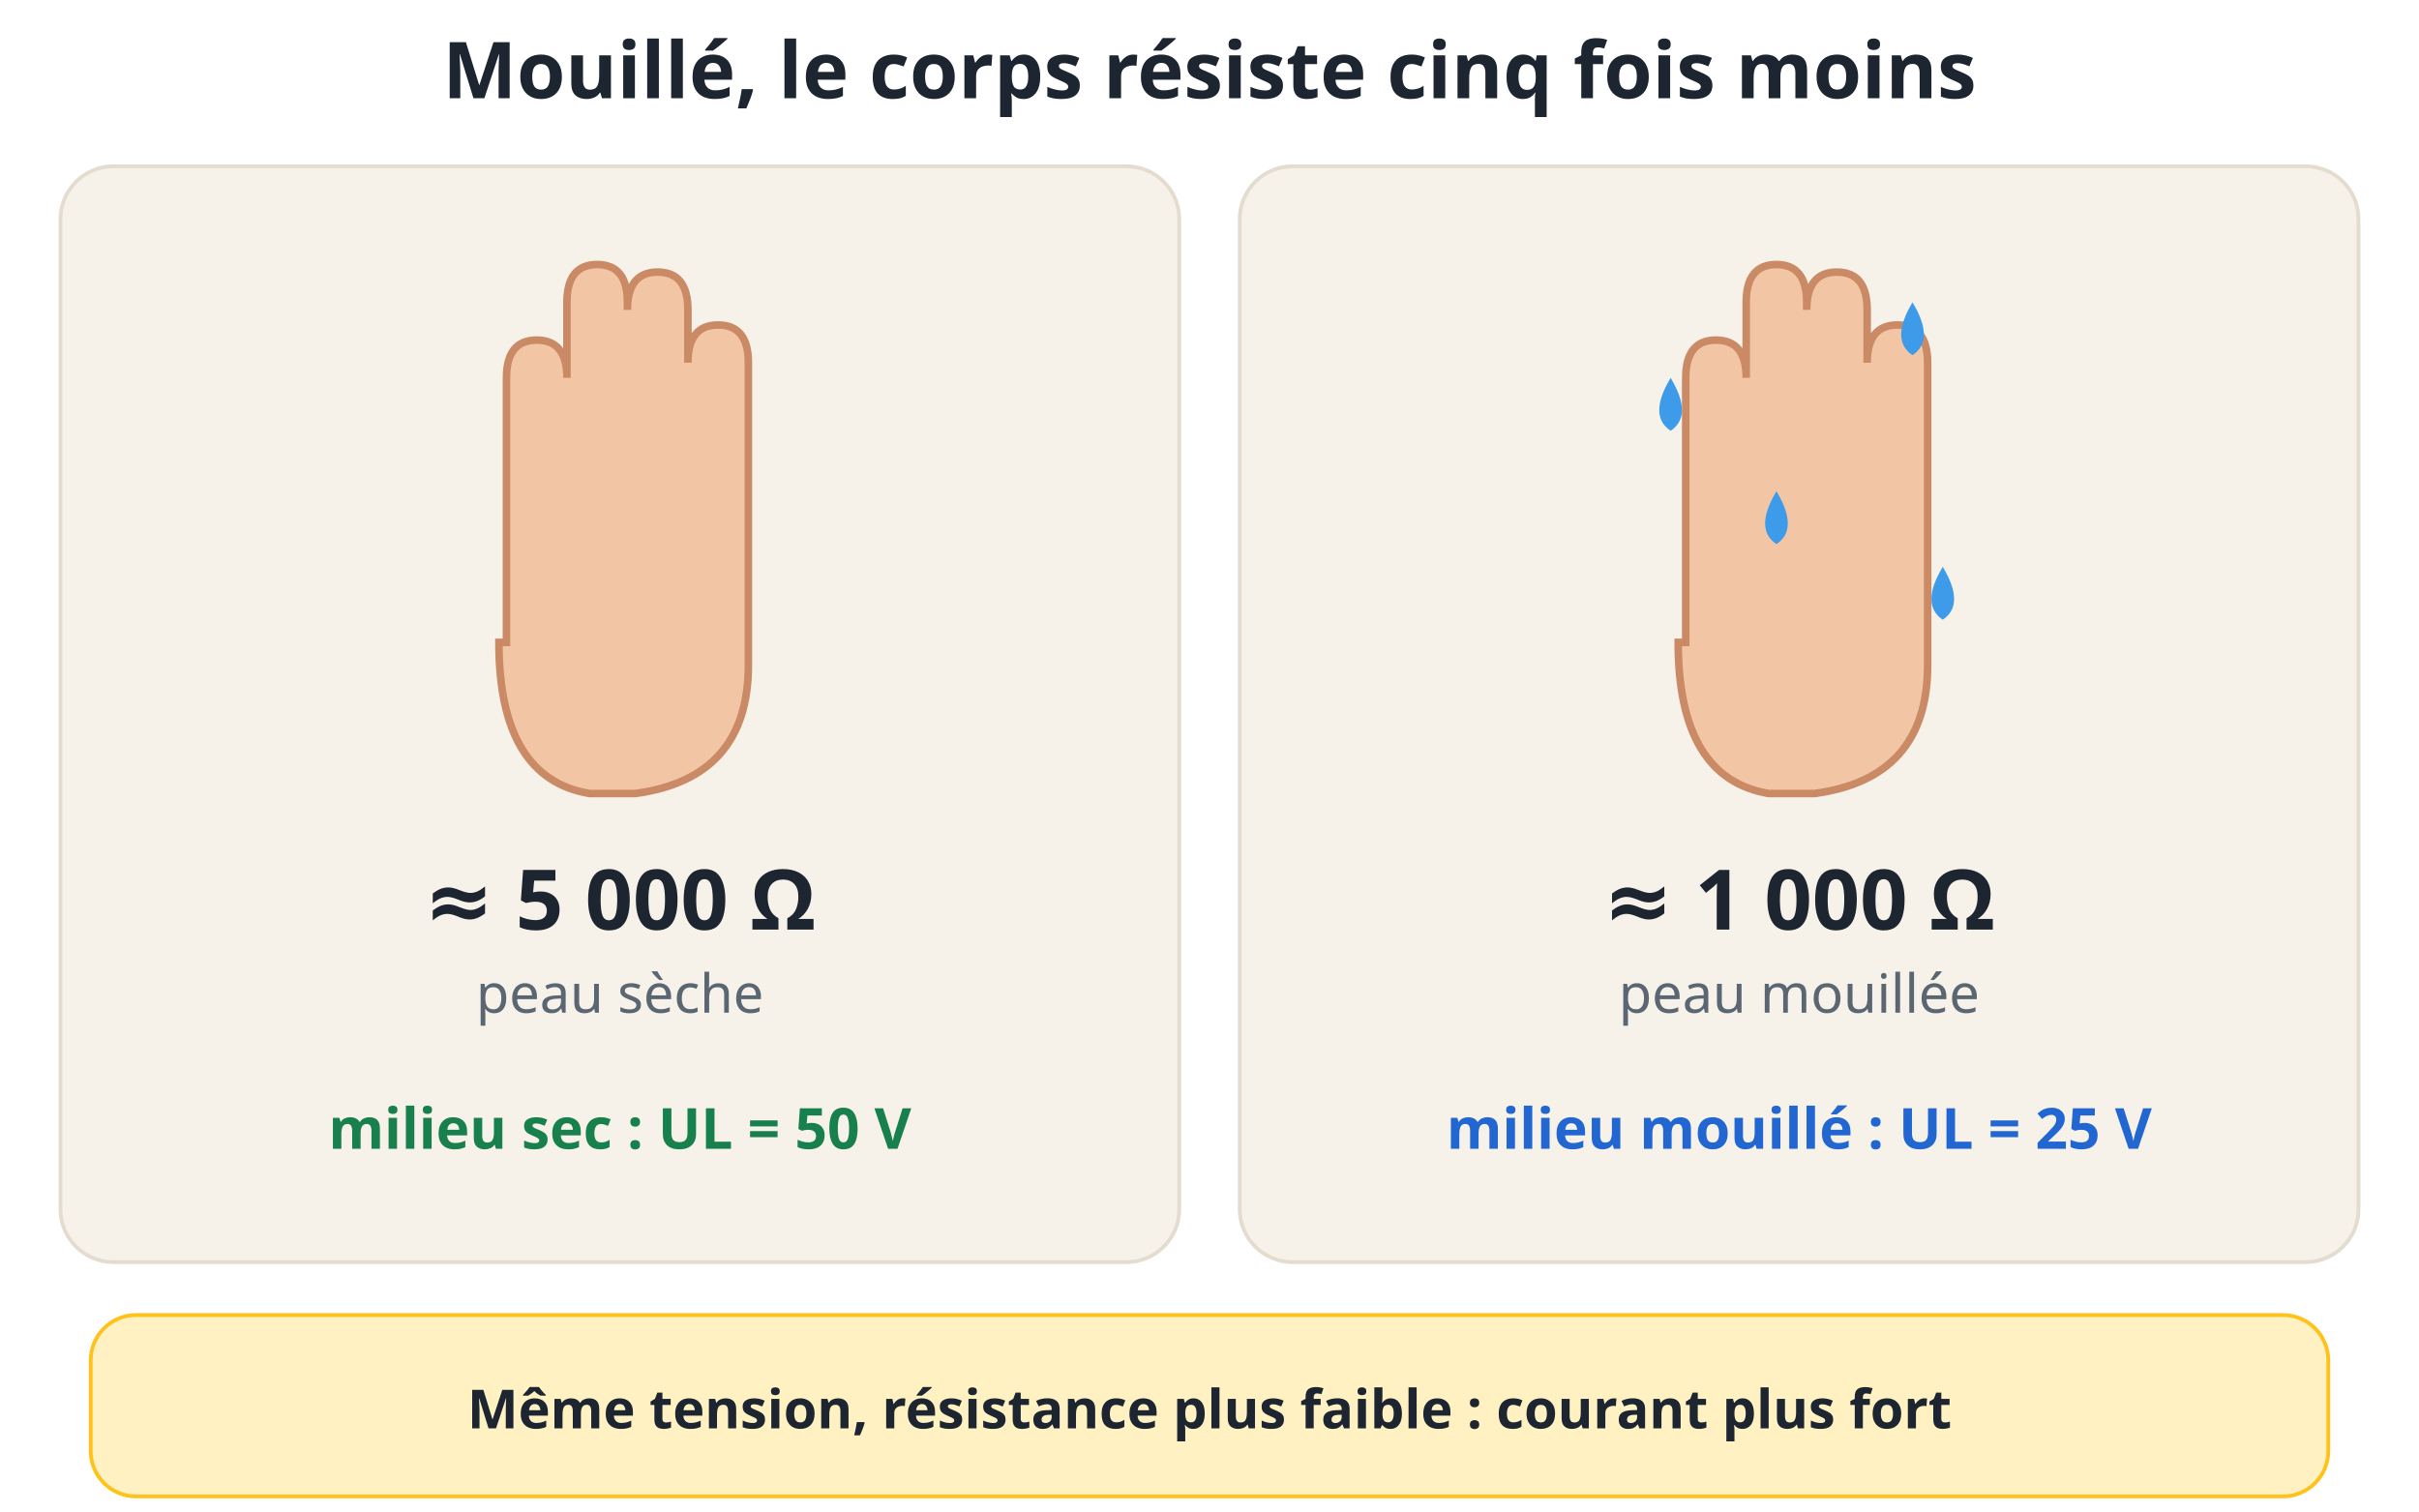
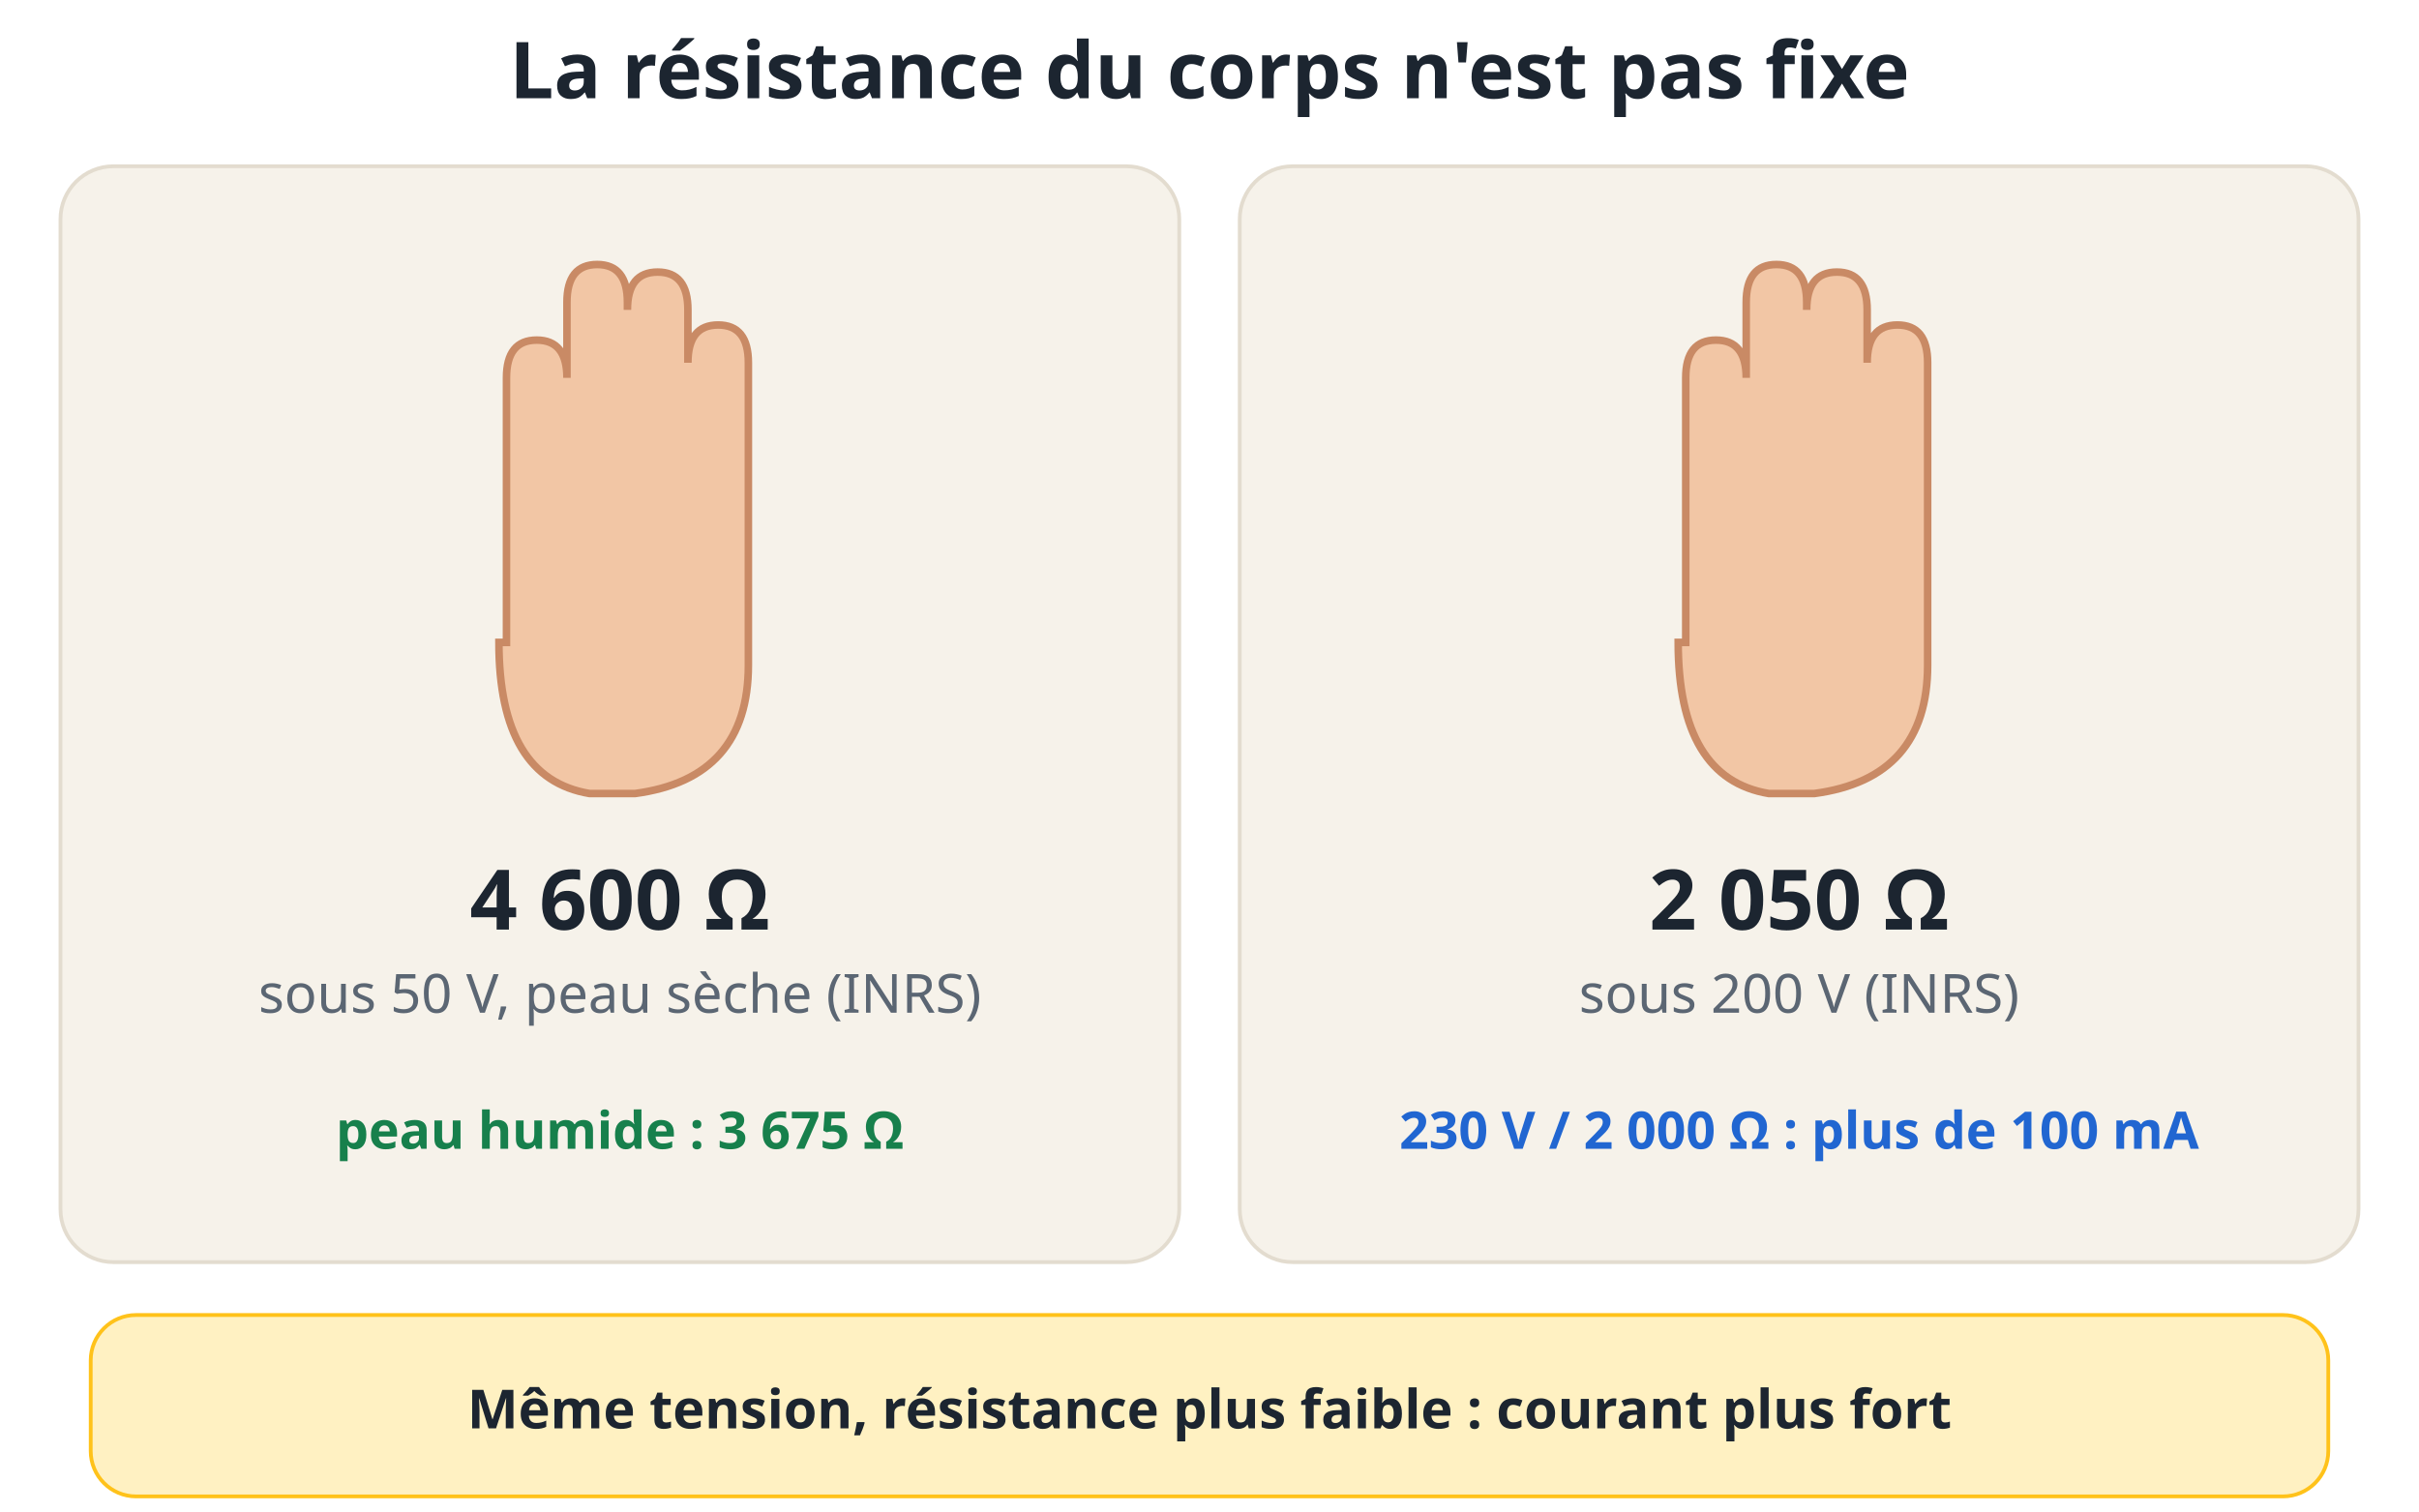
- <svg xmlns="http://www.w3.org/2000/svg" viewBox="0 0 640 400" font-family="'Segoe UI',system-ui,sans-serif" role="img" aria-label="Peau sèche : de l'ordre de 5 000 Ω, tension limite 50 V. Peau mouillée : de l'ordre de 1 000 Ω, tension limite 25 V. Même tension, résistance plus faible : courant plus fort">
+ <svg xmlns="http://www.w3.org/2000/svg" viewBox="0 0 640 400" font-family="'Segoe UI',system-ui,sans-serif" role="img" aria-label="D'une main à l'autre, le tableau de l'INRS donne 4 600 Ω sous 50 V peau sèche, 3 675 Ω peau humide, et 2 050 Ω sous 200 V. Avec 2 000 Ω environ, 230 V donnent plus de 100 mA. Même tension, résistance plus faible : courant plus fort">
  <defs>
    <linearGradient id="corps" x1="0" y1="0" x2="1" y2="0">
      <stop offset="0" stop-color="#eef0f2" />
      <stop offset=".5" stop-color="#fdfdfd" />
      <stop offset="1" stop-color="#dfe2e6" />
    </linearGradient>
    <linearGradient id="nez" x1="0" y1="0" x2="0" y2="1">
      <stop offset="0" stop-color="#ffffff" />
      <stop offset="1" stop-color="#e9ebee" />
    </linearGradient>
    <linearGradient id="manette" x1="0" y1="0" x2="0" y2="1">
      <stop offset="0" stop-color="#4a5058" />
      <stop offset="1" stop-color="#23272c" />
    </linearGradient>
    <radialGradient id="vis" cx=".4" cy=".35" r=".7">
      <stop offset="0" stop-color="#f1f2f4" />
      <stop offset="1" stop-color="#8d949c" />
    </radialGradient>
    <linearGradient id="cuivreH" x1="0" y1="0" x2="0" y2="1">
      <stop offset="0" stop-color="#f0b77a" />
      <stop offset=".5" stop-color="#c9782f" />
      <stop offset="1" stop-color="#8f4f17" />
    </linearGradient>
    <linearGradient id="cuivreV" x1="0" y1="0" x2="1" y2="0">
      <stop offset="0" stop-color="#8f4f17" />
      <stop offset=".45" stop-color="#f0b77a" />
      <stop offset="1" stop-color="#9a5a1f" />
    </linearGradient>
    <linearGradient id="acierH" x1="0" y1="0" x2="0" y2="1">
      <stop offset="0" stop-color="#f4f5f7" />
      <stop offset=".5" stop-color="#aab1b9" />
      <stop offset="1" stop-color="#7d858e" />
    </linearGradient>
    <linearGradient id="cylH" x1="0" y1="0" x2="0" y2="1">
      <stop offset="0" stop-color="#d9dde1" />
      <stop offset=".35" stop-color="#ffffff" />
      <stop offset="1" stop-color="#c3c8ce" />
    </linearGradient>
    <linearGradient id="gaineV" x1="0" y1="0" x2="1" y2="0">
      <stop offset="0" stop-color="#a81d1d" />
      <stop offset=".4" stop-color="#ef4a4a" />
      <stop offset="1" stop-color="#b02020" />
    </linearGradient>
    <linearGradient id="chaud" x1="0" y1="0" x2="1" y2="0">
      <stop offset="0" stop-color="#3a3f46" />
      <stop offset=".5" stop-color="#e8590c" />
      <stop offset="1" stop-color="#ff3b1f" />
    </linearGradient>
    <linearGradient id="icta" x1="0" y1="0" x2="0" y2="1">
      <stop offset="0" stop-color="#8d949c" />
      <stop offset=".3" stop-color="#dfe3e7" />
      <stop offset="1" stop-color="#6b727a" />
    </linearGradient>
    <linearGradient id="tpc" x1="0" y1="0" x2="0" y2="1">
      <stop offset="0" stop-color="#b02020" />
      <stop offset=".3" stop-color="#ff6b5e" />
      <stop offset="1" stop-color="#8e1414" />
    </linearGradient>
    <linearGradient id="irl" x1="0" y1="0" x2="0" y2="1">
      <stop offset="0" stop-color="#aab1b9" />
      <stop offset=".3" stop-color="#f1f3f5" />
      <stop offset="1" stop-color="#8d949c" />
    </linearGradient>
    <linearGradient id="terre" x1="0" y1="0" x2="0" y2="1">
      <stop offset="0" stop-color="#c9a877" />
      <stop offset="1" stop-color="#a98557" />
    </linearGradient>
    <pattern id="vj" width="16" height="16" patternUnits="userSpaceOnUse" patternTransform="rotate(35)">
      <rect width="16" height="16" fill="#2e9e4f" />
      <rect width="7" height="16" fill="#f2d21a" />
    </pattern>
    <filter id="ombre" x="-15%" y="-15%" width="130%" height="140%">
      <feDropShadow dx="0" dy="4" stdDeviation="4" flood-color="#1b2430" flood-opacity=".25" />
    </filter>
    <g id="borne">
      <rect x="-12" y="-12" width="24" height="24" rx="4" fill="#2b3036" />
      <circle r="8" fill="url(#vis)" />
      <rect x="-6" y="-1.2" width="12" height="2.4" rx="1" fill="#5a616a" transform="rotate(-25)" />
    </g>
    <linearGradient id="cellule" x1="0" y1="0" x2="1" y2="1">
      <stop offset="0" stop-color="#2b4a8a" />
      <stop offset="1" stop-color="#16285a" />
    </linearGradient>
    <linearGradient id="cuve" x1="0" y1="0" x2="0" y2="1">
      <stop offset="0" stop-color="#ff6b5e" />
      <stop offset=".55" stop-color="#ffb3a0" />
      <stop offset="1" stop-color="#7fb8f0" />
    </linearGradient>
  </defs>
-   <text x="320.0" y="26" text-anchor="middle" font-size="20.8" font-weight="800" fill="#1c2530">Mouillé, le corps résiste cinq fois moins</text>
+   <text x="320.0" y="26" text-anchor="middle" font-size="20.8" font-weight="800" fill="#1c2530">La résistance du corps n'est pas fixe</text>
  <rect x="16" y="44" width="296" height="290" rx="14" fill="#f6f2ea" stroke="#e3dccf" />
  <rect x="328" y="44" width="296" height="290" rx="14" fill="#f6f2ea" stroke="#e3dccf" />
  <path d="M134 170 V100 q0 -10 8 -10 q8 0 8 10 V80 q0 -10 8 -10 q8 0 8 10 V82 q0 -10 8 -10 q8 0 8 10 V96 q0 -10 8 -10 q8 0 8 10 V176 q0 30 -30 34 h-12 q-24 -4 -24 -40 Z" fill="#f2c6a5" stroke="#c98a65" stroke-width="2" />
-   <text x="164" y="246" text-anchor="middle" font-size="22.1" font-weight="800" fill="#1c2530">≈ 5 000 Ω</text>
-   <text x="164" y="268" text-anchor="middle" font-size="14.3" font-weight="500" fill="#5b6673">peau sèche</text>
-   <text x="164" y="304" text-anchor="middle" font-size="15.0" font-weight="800" fill="#17804c">milieu sec : UL = 50 V</text>
+   <text x="164" y="246" text-anchor="middle" font-size="22.1" font-weight="800" fill="#1c2530">4 600 Ω</text>
+   <text x="164" y="268" text-anchor="middle" font-size="14.3" font-weight="500" fill="#5b6673">sous 50 V, peau sèche (INRS)</text>
+   <text x="164" y="304" text-anchor="middle" font-size="13.7" font-weight="800" fill="#17804c">peau humide : 3 675 Ω</text>
  <path d="M446 170 V100 q0 -10 8 -10 q8 0 8 10 V80 q0 -10 8 -10 q8 0 8 10 V82 q0 -10 8 -10 q8 0 8 10 V96 q0 -10 8 -10 q8 0 8 10 V176 q0 30 -30 34 h-12 q-24 -4 -24 -40 Z" fill="#f2c6a5" stroke="#c98a65" stroke-width="2" />
-   <path d="M442 100 q-6 10 0 14 q6 -4 0 -14" fill="#3d9be9" />
-   <path d="M506 80 q-6 10 0 14 q6 -4 0 -14" fill="#3d9be9" />
-   <path d="M470 130 q-6 10 0 14 q6 -4 0 -14" fill="#3d9be9" />
-   <path d="M514 150 q-6 10 0 14 q6 -4 0 -14" fill="#3d9be9" />
-   <text x="476" y="246" text-anchor="middle" font-size="22.1" font-weight="800" fill="#1c2530">≈ 1 000 Ω</text>
-   <text x="476" y="268" text-anchor="middle" font-size="14.3" font-weight="500" fill="#5b6673">peau mouillée</text>
-   <text x="476" y="304" text-anchor="middle" font-size="15.0" font-weight="800" fill="#2166d1">milieu mouillé : UL = 25 V</text>
+   <text x="476" y="246" text-anchor="middle" font-size="22.1" font-weight="800" fill="#1c2530">2 050 Ω</text>
+   <text x="476" y="268" text-anchor="middle" font-size="14.3" font-weight="500" fill="#5b6673">sous 200 V (INRS)</text>
+   <text x="476" y="304" text-anchor="middle" font-size="13.7" font-weight="800" fill="#2166d1">230 V / 2 000 Ω : plus de 100 mA</text>
  <rect x="24" y="348" width="592" height="48" rx="12" fill="#fff1c2" stroke="#ffc21a" />
  <text x="320" y="378.0" text-anchor="middle" font-size="14.3" font-weight="800" fill="#1c2530">Même tension, résistance plus faible : courant plus fort</text>
</svg>
